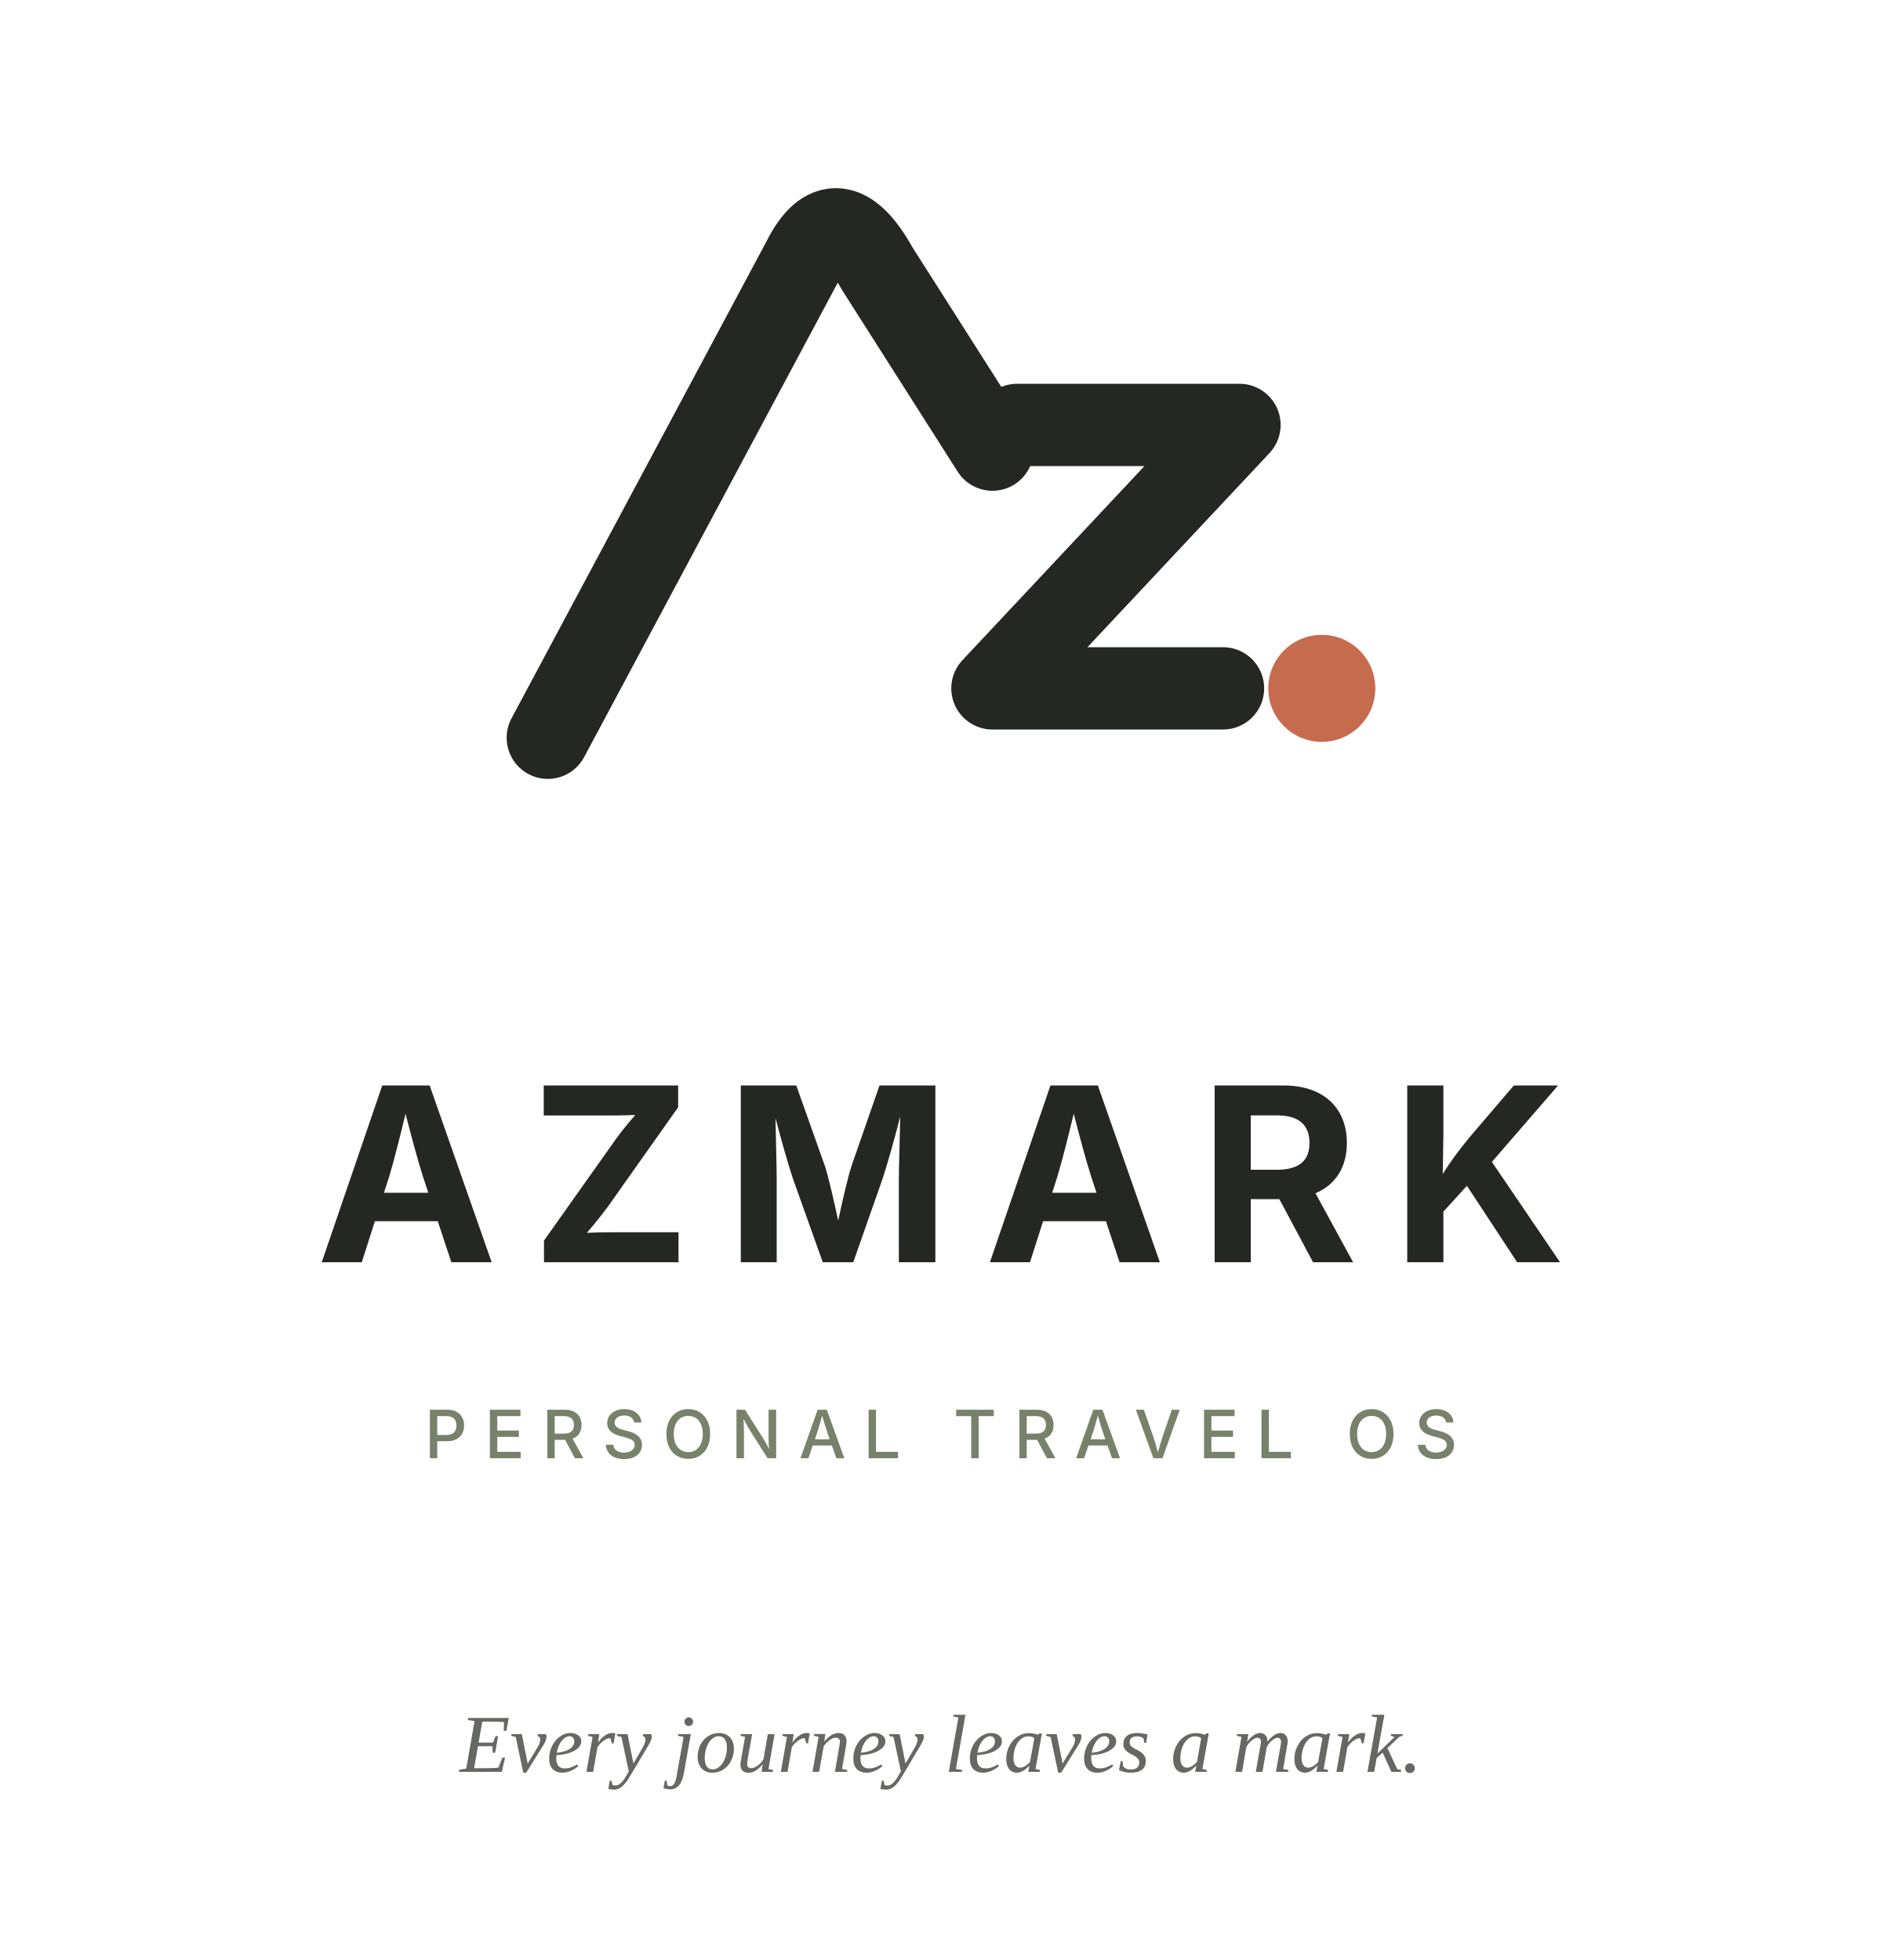
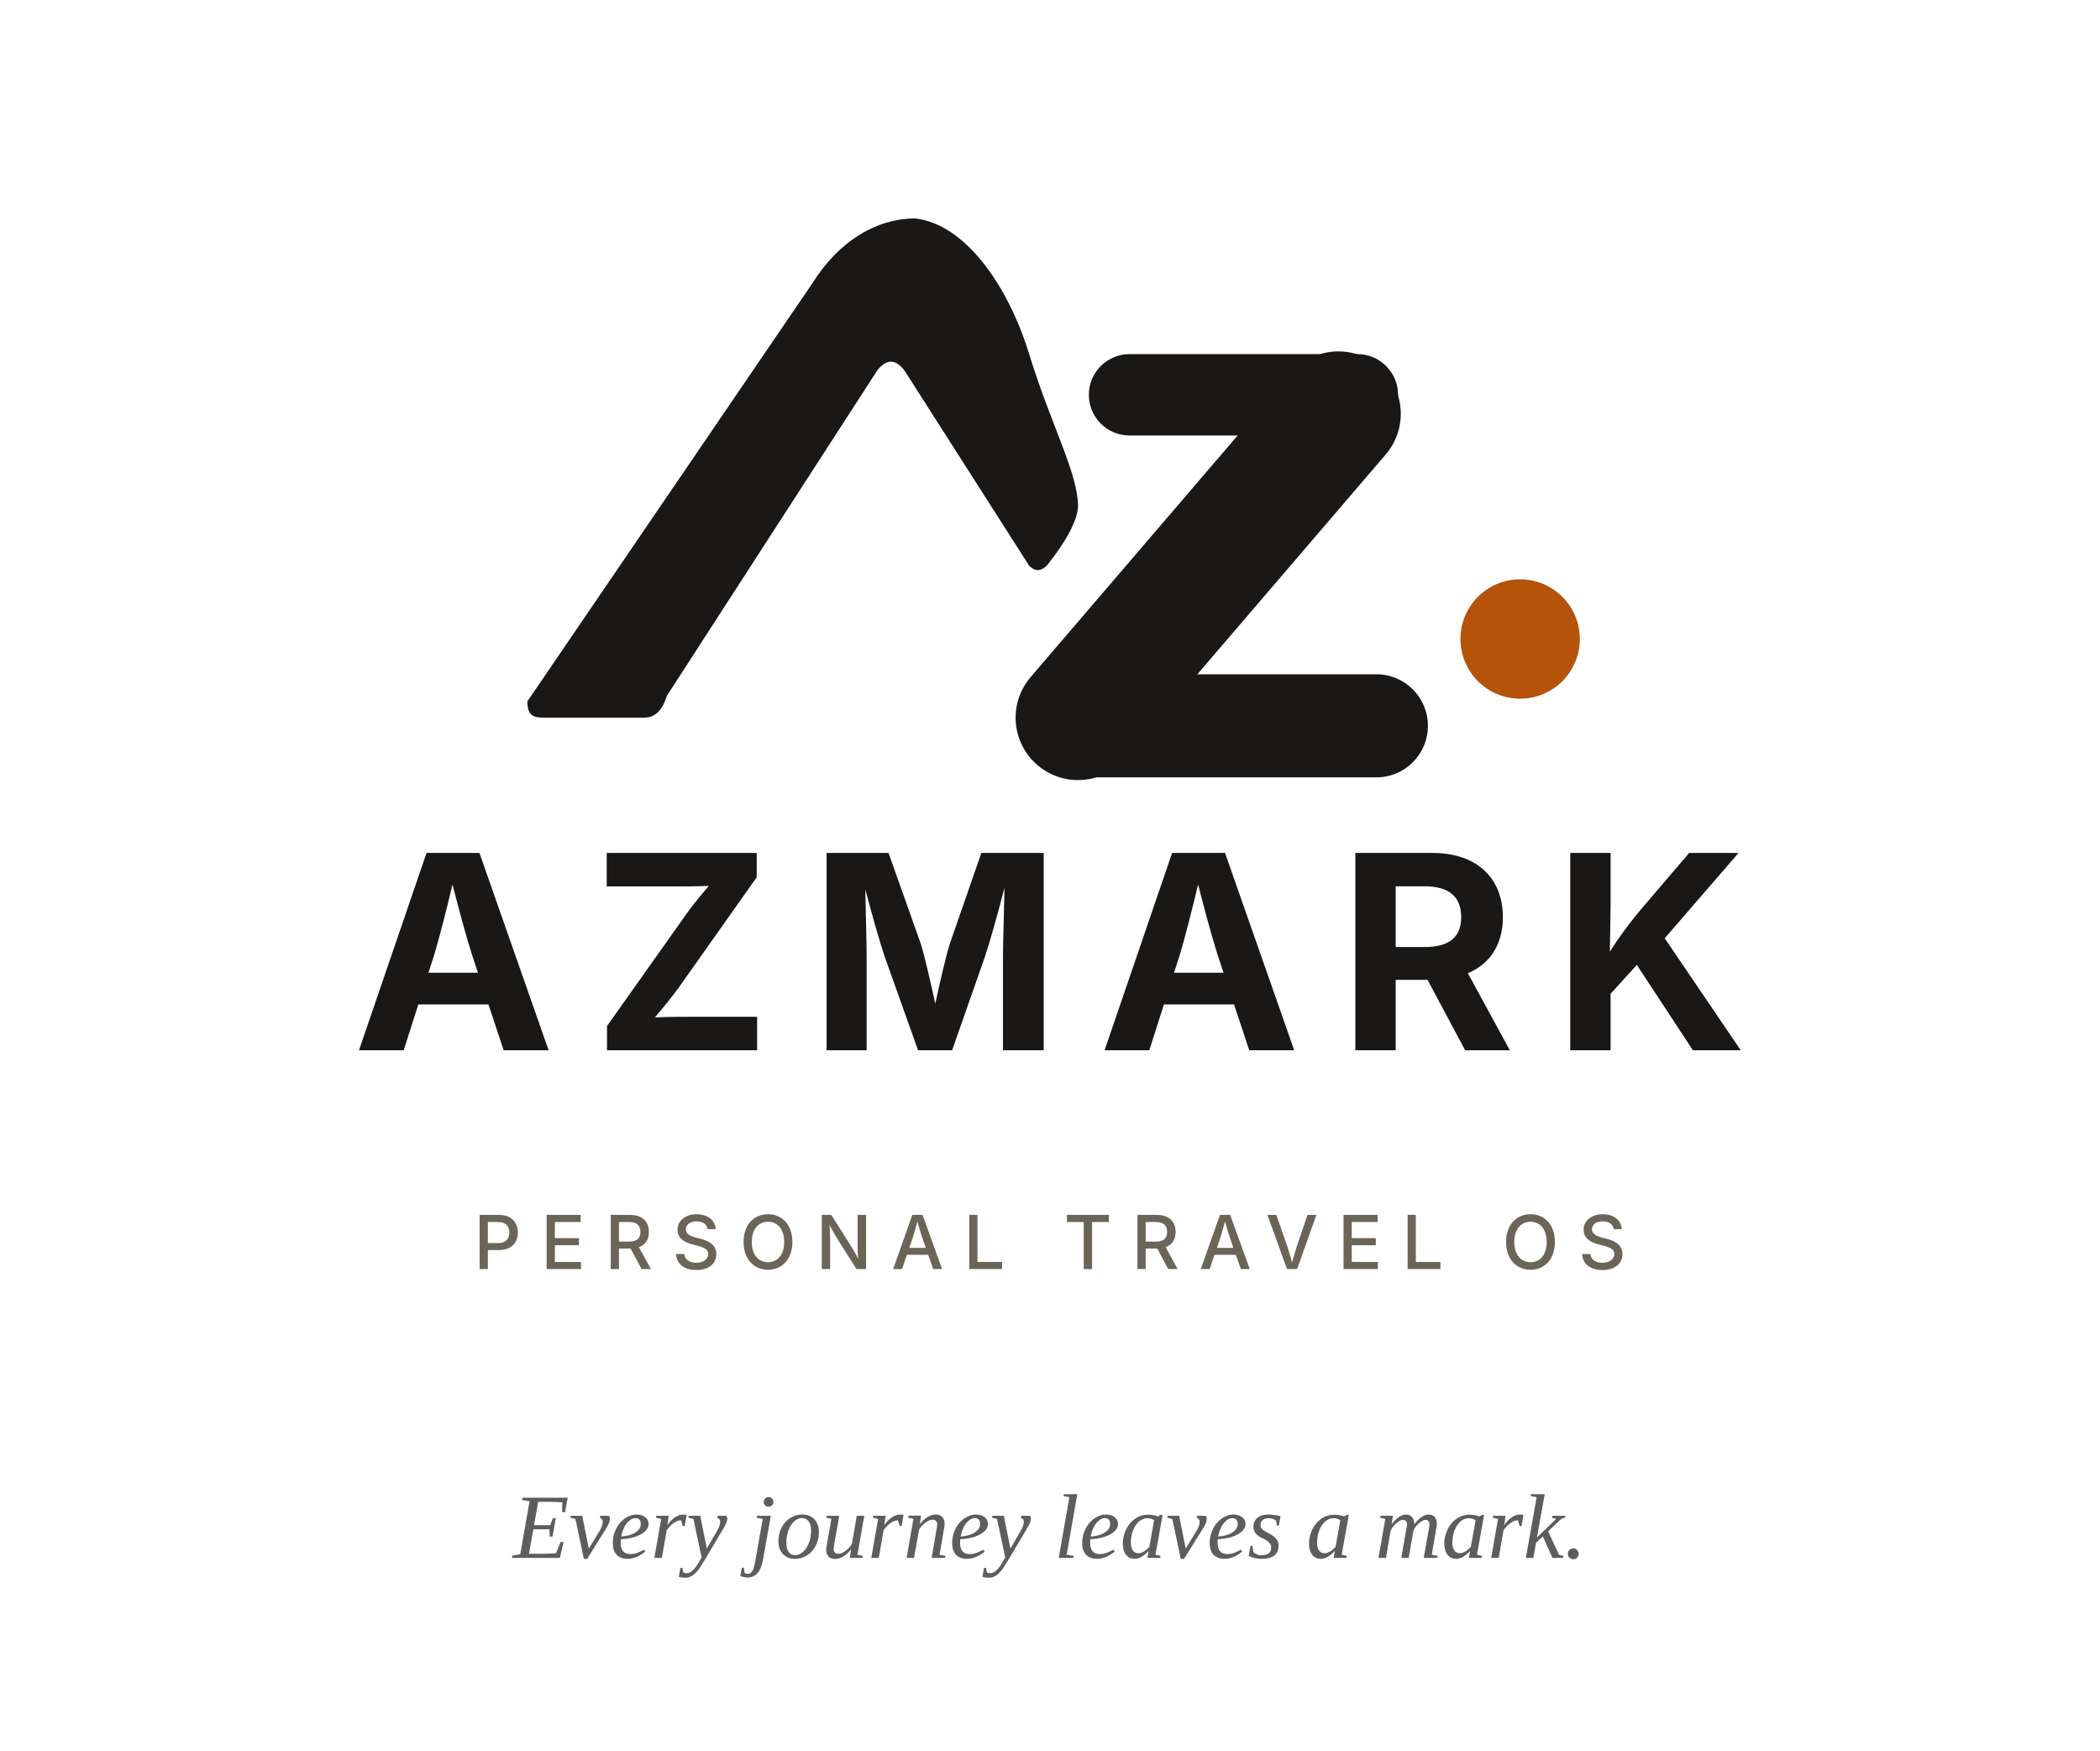
- <svg xmlns="http://www.w3.org/2000/svg" viewBox="0 0 240 250" role="img" aria-labelledby="title desc">
-   <g transform="translate(57.26 12.2) scale(1.05)">
-     <g fill="none" stroke="#252822" stroke-width="10" stroke-linecap="round" stroke-linejoin="round">
-       <path d="M12 78 L43 20 Q47 12 52 21 L66 43" />
-       <path d="M69 40 H96 L66 72 H94" />
+ <svg xmlns="http://www.w3.org/2000/svg" viewBox="0 0 240 200" role="img" aria-labelledby="title desc">
+   <g transform="translate(55 20) scale(0.62)">
+     <g fill="#1a1816">
+       <path d="M8.5 97 C8.5 99.5 9.5 100 11.5 100 H30 Q33 100 34.2 96 L73 36 Q75.5 32.8 78 36 L101 72 Q103 74 105 71 C108.5 66.5 110 63 110 61 C110 55 105 46 101 33 C97 20 89 9 80 8 C73 8 66 12 61 20 Z" />
+       <rect x="112" y="33" width="57" height="15" rx="7.5" />
+       <rect x="102" y="92" width="72.5" height="19" rx="9.5" />
    </g>
-     <circle cx="106" cy="72" r="6.5" fill="#C66B4E" />
+     <path d="M158 44 L110 100" fill="none" stroke="#1a1816" stroke-width="23" stroke-linecap="round" />
+     <circle cx="191.5" cy="85.5" r="11" fill="#b45309" />
  </g>
-   <text x="120" y="161" text-anchor="middle" fill="#252822" font-family="Inter, Avenir, Helvetica, Arial, sans-serif" font-size="31" font-weight="650" letter-spacing="4.2">AZMARK</text>
-   <text x="120" y="186" text-anchor="middle" fill="#78816A" font-family="Inter, Avenir, Helvetica, Arial, sans-serif" font-size="8.5" font-weight="500" letter-spacing="2.2">PERSONAL TRAVEL OS</text>
-   <text x="120" y="226" text-anchor="middle" fill="#252822" opacity=".7" font-family="Georgia, 'Times New Roman', serif" font-size="10.5" font-style="italic">Every journey leaves a mark.</text>
+   <text x="120" y="120" text-anchor="middle" fill="#1a1816" font-family="Inter, Avenir, Helvetica, Arial, sans-serif" font-size="31" font-weight="650" letter-spacing="4.2">AZMARK</text>
+   <text x="120" y="145" text-anchor="middle" fill="#6b6557" font-family="Inter, Avenir, Helvetica, Arial, sans-serif" font-size="8.5" font-weight="500" letter-spacing="2.2">PERSONAL TRAVEL OS</text>
+   <text x="120" y="178" text-anchor="middle" fill="#1a1816" opacity=".7" font-family="Georgia, 'Times New Roman', serif" font-size="10.5" font-style="italic">Every journey leaves a mark.</text>
</svg>
